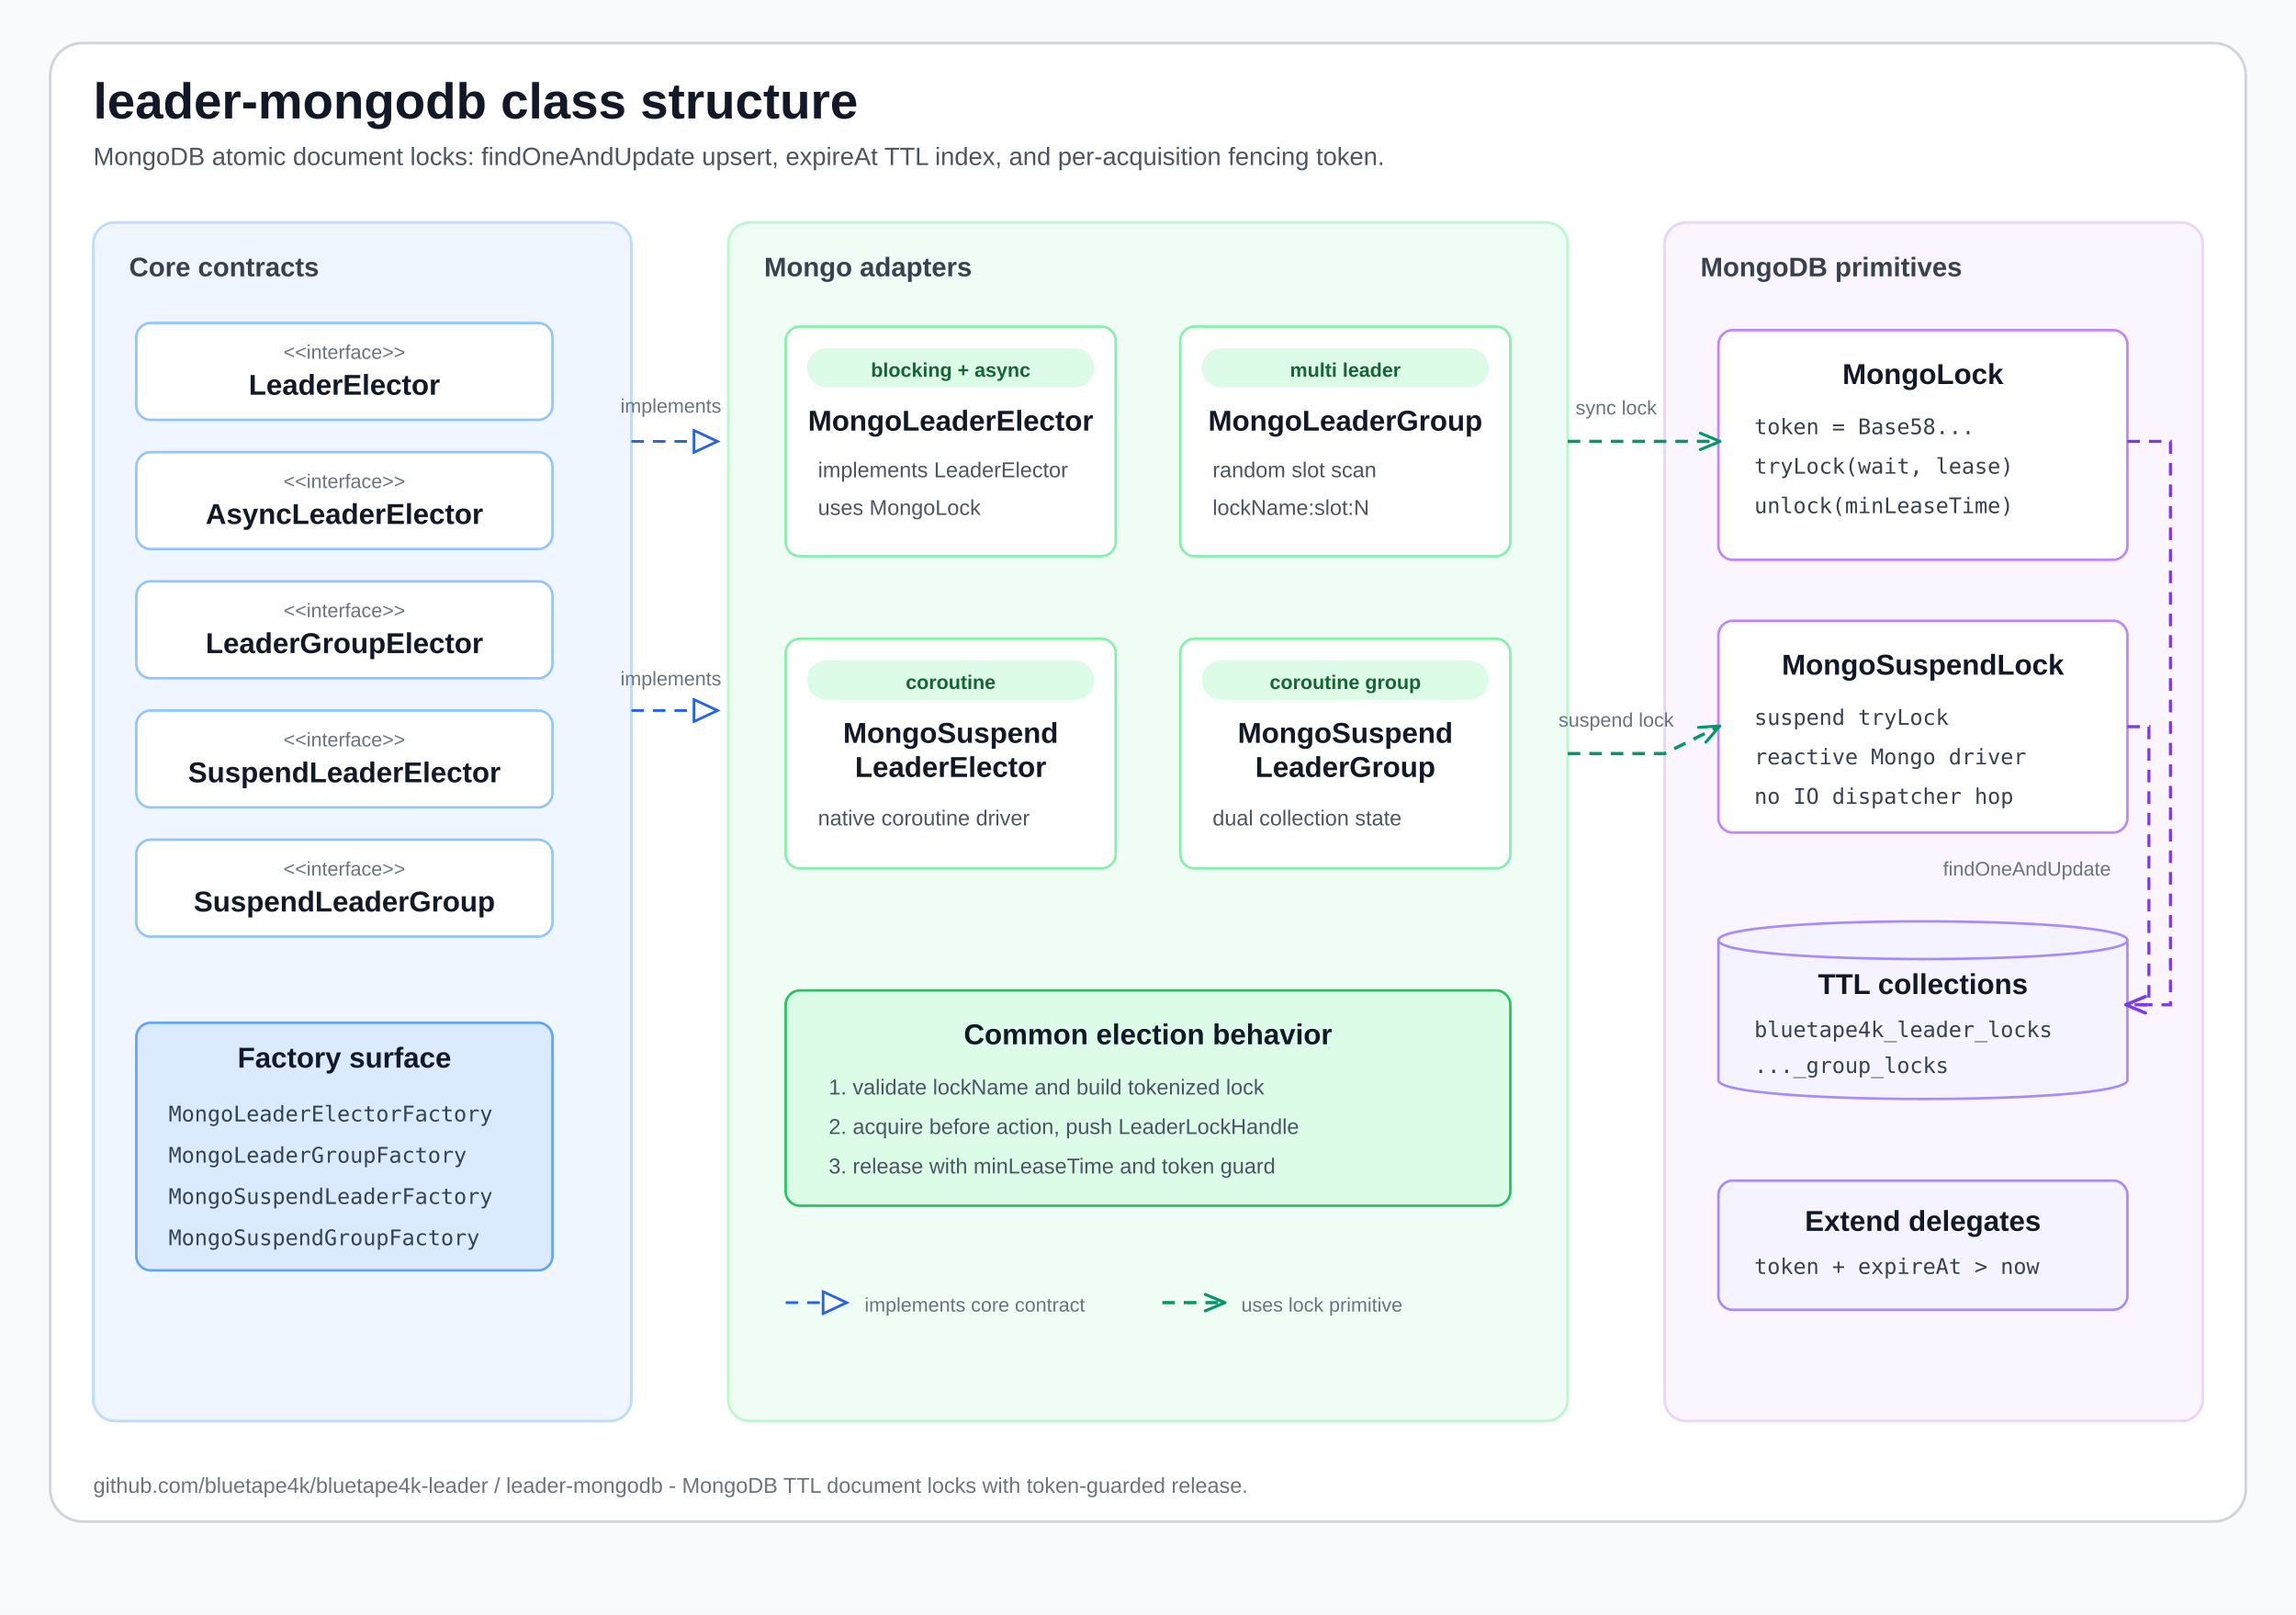
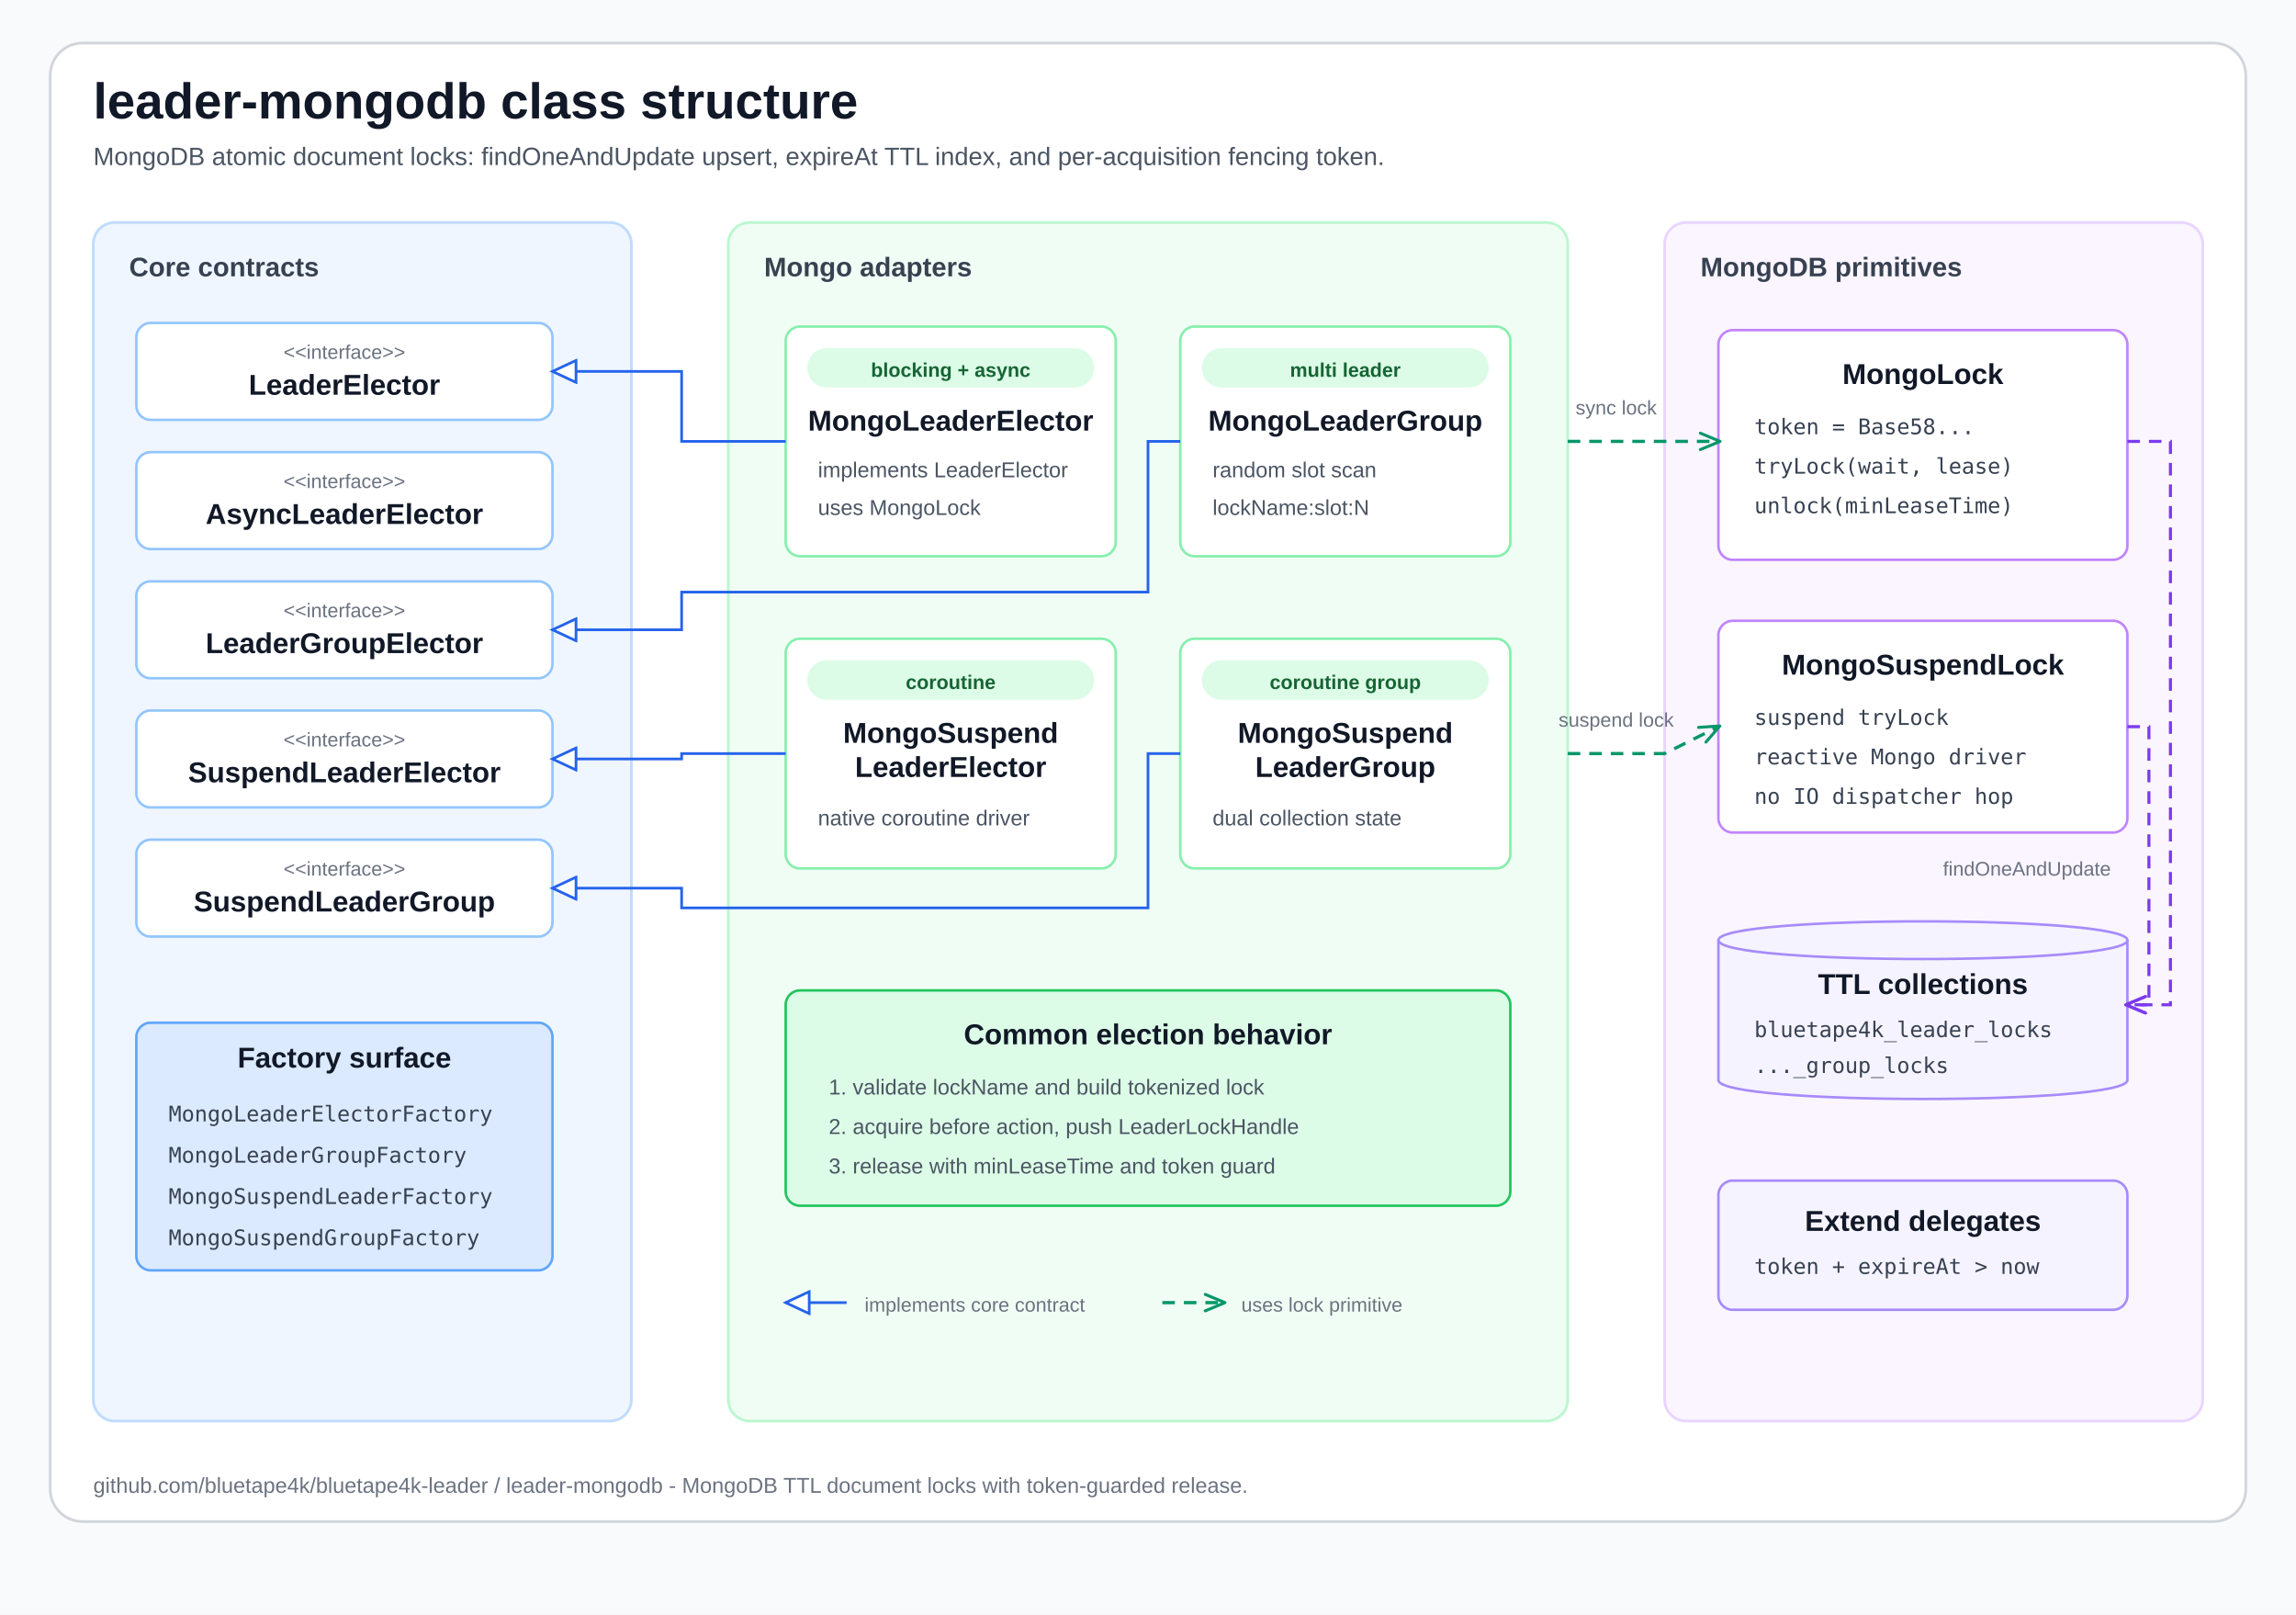
<svg xmlns="http://www.w3.org/2000/svg" viewBox="0 0 1280 900" width="1280" height="900" role="img" aria-labelledby="title desc">
  <style>
    text { font-family: 'Architects Daughter', 'Comic Mono', 'Comic Sans MS', Arial, sans-serif; letter-spacing: 0; }
    .title { font-size: 28px; font-weight: 700; fill: #111827; }
    .subtitle { font-size: 14px; fill: #4b5563; }
    .section { font-size: 15px; font-weight: 700; fill: #374151; }
    .card-title { font-size: 16px; font-weight: 700; fill: #111827; }
    .card-sub { font-size: 12px; fill: #4b5563; }
    .mono { font-family: 'Comic Mono', 'Architects Daughter', monospace; font-size: 12px; fill: #374151; }
    .tiny { font-size: 11px; fill: #6b7280; }
    .badge { font-size: 11px; font-weight: 700; }
    .footer { font-size: 12px; fill: #6b7280; }
    .dash { stroke-dasharray: 7 5; }
  </style>
  <defs>
    <marker id="implArrow" viewBox="0 0 18 16" markerWidth="16" markerHeight="14" refX="16" refY="8" orient="auto" markerUnits="userSpaceOnUse">
      <path d="M 1 1 L 16 8 L 1 15 Z" fill="#ffffff" stroke="#2563eb" stroke-width="1.7" />
    </marker>
    <marker id="useArrow" viewBox="0 0 14 12" markerWidth="13" markerHeight="11" refX="12" refY="6" orient="auto" markerUnits="userSpaceOnUse">
      <path d="M 1 1 L 13 6 L 1 11" fill="none" stroke="#059669" stroke-width="1.8" stroke-linecap="round" stroke-linejoin="round" />
    </marker>
    <marker id="dataArrow" viewBox="0 0 14 12" markerWidth="13" markerHeight="11" refX="12" refY="6" orient="auto" markerUnits="userSpaceOnUse">
      <path d="M 1 1 L 13 6 L 1 11" fill="none" stroke="#7c3aed" stroke-width="1.8" stroke-linecap="round" stroke-linejoin="round" />
    </marker>
  </defs>
  <rect width="1280" height="900" fill="#f8fafc" />
  <rect x="28" y="24" width="1224" height="824" rx="18" fill="#ffffff" stroke="#d1d5db" stroke-width="1.5" />
  <text x="52" y="66" class="title">leader-mongodb class structure</text>
  <text x="52" y="92" class="subtitle">MongoDB atomic document locks: findOneAndUpdate upsert, expireAt TTL index, and per-acquisition fencing token.</text>
  <rect x="52" y="124" width="300" height="668" rx="12" fill="#eff6ff" stroke="#bfdbfe" stroke-width="1.5" />
  <text x="72" y="154" class="section">Core contracts</text>
  <g transform="translate(76 180)">
    <rect width="232" height="54" rx="8" fill="#ffffff" stroke="#93c5fd" stroke-width="1.4" />
    <text x="116" y="20" text-anchor="middle" class="tiny">&lt;&lt;interface&gt;&gt;</text>
    <text x="116" y="40" text-anchor="middle" class="card-title">LeaderElector</text>
  </g>
  <g transform="translate(76 252)">
    <rect width="232" height="54" rx="8" fill="#ffffff" stroke="#93c5fd" stroke-width="1.4" />
    <text x="116" y="20" text-anchor="middle" class="tiny">&lt;&lt;interface&gt;&gt;</text>
    <text x="116" y="40" text-anchor="middle" class="card-title">AsyncLeaderElector</text>
  </g>
  <g transform="translate(76 324)">
    <rect width="232" height="54" rx="8" fill="#ffffff" stroke="#93c5fd" stroke-width="1.4" />
    <text x="116" y="20" text-anchor="middle" class="tiny">&lt;&lt;interface&gt;&gt;</text>
    <text x="116" y="40" text-anchor="middle" class="card-title">LeaderGroupElector</text>
  </g>
  <g transform="translate(76 396)">
    <rect width="232" height="54" rx="8" fill="#ffffff" stroke="#93c5fd" stroke-width="1.4" />
    <text x="116" y="20" text-anchor="middle" class="tiny">&lt;&lt;interface&gt;&gt;</text>
    <text x="116" y="40" text-anchor="middle" class="card-title">SuspendLeaderElector</text>
  </g>
  <g transform="translate(76 468)">
    <rect width="232" height="54" rx="8" fill="#ffffff" stroke="#93c5fd" stroke-width="1.4" />
    <text x="116" y="20" text-anchor="middle" class="tiny">&lt;&lt;interface&gt;&gt;</text>
    <text x="116" y="40" text-anchor="middle" class="card-title">SuspendLeaderGroup</text>
  </g>
  <g transform="translate(76 570)">
    <rect width="232" height="138" rx="8" fill="#dbeafe" stroke="#60a5fa" stroke-width="1.4" />
    <text x="116" y="25" text-anchor="middle" class="card-title">Factory surface</text>
    <text x="18" y="55" class="mono">MongoLeaderElectorFactory</text>
    <text x="18" y="78" class="mono">MongoLeaderGroupFactory</text>
    <text x="18" y="101" class="mono">MongoSuspendLeaderFactory</text>
    <text x="18" y="124" class="mono">MongoSuspendGroupFactory</text>
  </g>
  <rect x="406" y="124" width="468" height="668" rx="12" fill="#f0fdf4" stroke="#bbf7d0" stroke-width="1.5" />
  <text x="426" y="154" class="section">Mongo adapters</text>
  <g id="mongodb-adapters">
    <g transform="translate(438 182)">
      <rect width="184" height="128" rx="8" fill="#ffffff" stroke="#86efac" stroke-width="1.4" />
      <rect x="12" y="12" width="160" height="22" rx="11" fill="#dcfce7" />
      <text x="92" y="28" text-anchor="middle" class="badge" fill="#166534">blocking + async</text>
      <text x="92" y="58" text-anchor="middle" class="card-title">MongoLeaderElector</text>
      <text x="18" y="84" class="card-sub">implements LeaderElector</text>
      <text x="18" y="105" class="card-sub">uses MongoLock</text>
    </g>
    <g transform="translate(658 182)">
      <rect width="184" height="128" rx="8" fill="#ffffff" stroke="#86efac" stroke-width="1.4" />
      <rect x="12" y="12" width="160" height="22" rx="11" fill="#dcfce7" />
      <text x="92" y="28" text-anchor="middle" class="badge" fill="#166534">multi leader</text>
      <text x="92" y="58" text-anchor="middle" class="card-title">MongoLeaderGroup</text>
      <text x="18" y="84" class="card-sub">random slot scan</text>
      <text x="18" y="105" class="card-sub">lockName:slot:N</text>
    </g>
    <g transform="translate(438 356)">
      <rect width="184" height="128" rx="8" fill="#ffffff" stroke="#86efac" stroke-width="1.4" />
      <rect x="12" y="12" width="160" height="22" rx="11" fill="#dcfce7" />
      <text x="92" y="28" text-anchor="middle" class="badge" fill="#166534">coroutine</text>
      <text x="92" y="58" text-anchor="middle" class="card-title">MongoSuspend</text>
      <text x="92" y="77" text-anchor="middle" class="card-title">LeaderElector</text>
      <text x="18" y="104" class="card-sub">native coroutine driver</text>
    </g>
    <g transform="translate(658 356)">
      <rect width="184" height="128" rx="8" fill="#ffffff" stroke="#86efac" stroke-width="1.4" />
      <rect x="12" y="12" width="160" height="22" rx="11" fill="#dcfce7" />
      <text x="92" y="28" text-anchor="middle" class="badge" fill="#166534">coroutine group</text>
      <text x="92" y="58" text-anchor="middle" class="card-title">MongoSuspend</text>
      <text x="92" y="77" text-anchor="middle" class="card-title">LeaderGroup</text>
      <text x="18" y="104" class="card-sub">dual collection state</text>
    </g>
    <g transform="translate(438 552)">
      <rect width="404" height="120" rx="8" fill="#dcfce7" stroke="#22c55e" stroke-width="1.4" />
      <text x="202" y="30" text-anchor="middle" class="card-title">Common election behavior</text>
      <text x="24" y="58" class="card-sub">1. validate lockName and build tokenized lock</text>
      <text x="24" y="80" class="card-sub">2. acquire before action, push LeaderLockHandle</text>
      <text x="24" y="102" class="card-sub">3. release with minLeaseTime and token guard</text>
    </g>
  </g>
  <rect x="928" y="124" width="300" height="668" rx="12" fill="#faf5ff" stroke="#e9d5ff" stroke-width="1.5" />
  <text x="948" y="154" class="section">MongoDB primitives</text>
  <g transform="translate(958 184)">
    <rect width="228" height="128" rx="8" fill="#ffffff" stroke="#c084fc" stroke-width="1.4" />
    <text x="114" y="30" text-anchor="middle" class="card-title">MongoLock</text>
    <text x="20" y="58" class="mono">token = Base58...</text>
    <text x="20" y="80" class="mono">tryLock(wait, lease)</text>
    <text x="20" y="102" class="mono">unlock(minLeaseTime)</text>
  </g>
  <g transform="translate(958 346)">
    <rect width="228" height="118" rx="8" fill="#ffffff" stroke="#c084fc" stroke-width="1.4" />
    <text x="114" y="30" text-anchor="middle" class="card-title">MongoSuspendLock</text>
    <text x="20" y="58" class="mono">suspend tryLock</text>
    <text x="20" y="80" class="mono">reactive Mongo driver</text>
    <text x="20" y="102" class="mono">no IO dispatcher hop</text>
  </g>
  <g transform="translate(958 500)">
    <path d="M 0 24 C 0 10 228 10 228 24 L 228 102 C 228 116 0 116 0 102 Z" fill="#f5f3ff" stroke="#a78bfa" stroke-width="1.4" />
    <path d="M 0 24 C 0 38 228 38 228 24" fill="none" stroke="#a78bfa" stroke-width="1.4" />
    <text x="114" y="54" text-anchor="middle" class="card-title">TTL collections</text>
    <text x="20" y="78" class="mono">bluetape4k_leader_locks</text>
    <text x="20" y="98" class="mono">..._group_locks</text>
  </g>
  <g transform="translate(958 658)">
    <rect width="228" height="72" rx="8" fill="#f5f3ff" stroke="#a78bfa" stroke-width="1.4" />
    <text x="114" y="28" text-anchor="middle" class="card-title">Extend delegates</text>
    <text x="20" y="52" class="mono">token + expireAt &gt; now</text>
  </g>
-   <path d="M 352 246 L 400 246" fill="none" stroke="#2563eb" stroke-width="1.5" class="dash" marker-end="url(#implArrow)" />
-   <path d="M 352 396 L 400 396" fill="none" stroke="#2563eb" stroke-width="1.5" class="dash" marker-end="url(#implArrow)" />
-   <text x="374" y="230" text-anchor="middle" class="tiny" fill="#1d4ed8">implements</text>
-   <text x="374" y="382" text-anchor="middle" class="tiny" fill="#1d4ed8">implements</text>
+   <path d="M 438 246 L 380 246 L 380 207 L 308 207" fill="none" stroke="#2563eb" stroke-width="1.5" marker-end="url(#implArrow)" />
+   <path d="M 658 246 L 640 246 L 640 330 L 380 330 L 380 351 L 308 351" fill="none" stroke="#2563eb" stroke-width="1.5" marker-end="url(#implArrow)" />
+   <path d="M 438 420 L 380 420 L 380 423 L 308 423" fill="none" stroke="#2563eb" stroke-width="1.5" marker-end="url(#implArrow)" />
+   <path d="M 658 420 L 640 420 L 640 506 L 380 506 L 380 495 L 308 495" fill="none" stroke="#2563eb" stroke-width="1.5" marker-end="url(#implArrow)" />
  <path d="M 874 246 L 928 246 L 958 246" fill="none" stroke="#059669" stroke-width="1.8" class="dash" marker-end="url(#useArrow)" />
  <text x="901" y="231" text-anchor="middle" class="tiny" fill="#047857">sync lock</text>
  <path d="M 874 420 L 928 420 L 958 405" fill="none" stroke="#059669" stroke-width="1.8" class="dash" marker-end="url(#useArrow)" />
  <text x="901" y="405" text-anchor="middle" class="tiny" fill="#047857">suspend lock</text>
  <path d="M 1186 246 L 1210 246 L 1210 560 L 1186 560" fill="none" stroke="#7c3aed" stroke-width="1.7" class="dash" marker-end="url(#dataArrow)" />
  <text x="1130" y="488" text-anchor="middle" class="tiny" fill="#6d28d9">findOneAndUpdate</text>
  <path d="M 1186 405 L 1198 405 L 1198 560 L 1186 560" fill="none" stroke="#7c3aed" stroke-width="1.7" class="dash" marker-end="url(#dataArrow)" />
  <g transform="translate(438 716)">
-     <line x1="0" y1="10" x2="34" y2="10" stroke="#2563eb" stroke-width="1.5" class="dash" marker-end="url(#implArrow)" />
+     <line x1="34" y1="10" x2="0" y2="10" stroke="#2563eb" stroke-width="1.5" marker-end="url(#implArrow)" />
    <text x="44" y="15" class="tiny">implements core contract</text>
    <line x1="210" y1="10" x2="244" y2="10" stroke="#059669" stroke-width="1.8" class="dash" marker-end="url(#useArrow)" />
    <text x="254" y="15" class="tiny">uses lock primitive</text>
  </g>
  <text x="52" y="832" class="footer">github.com/bluetape4k/bluetape4k-leader / leader-mongodb - MongoDB TTL document locks with token-guarded release.</text>
</svg>
